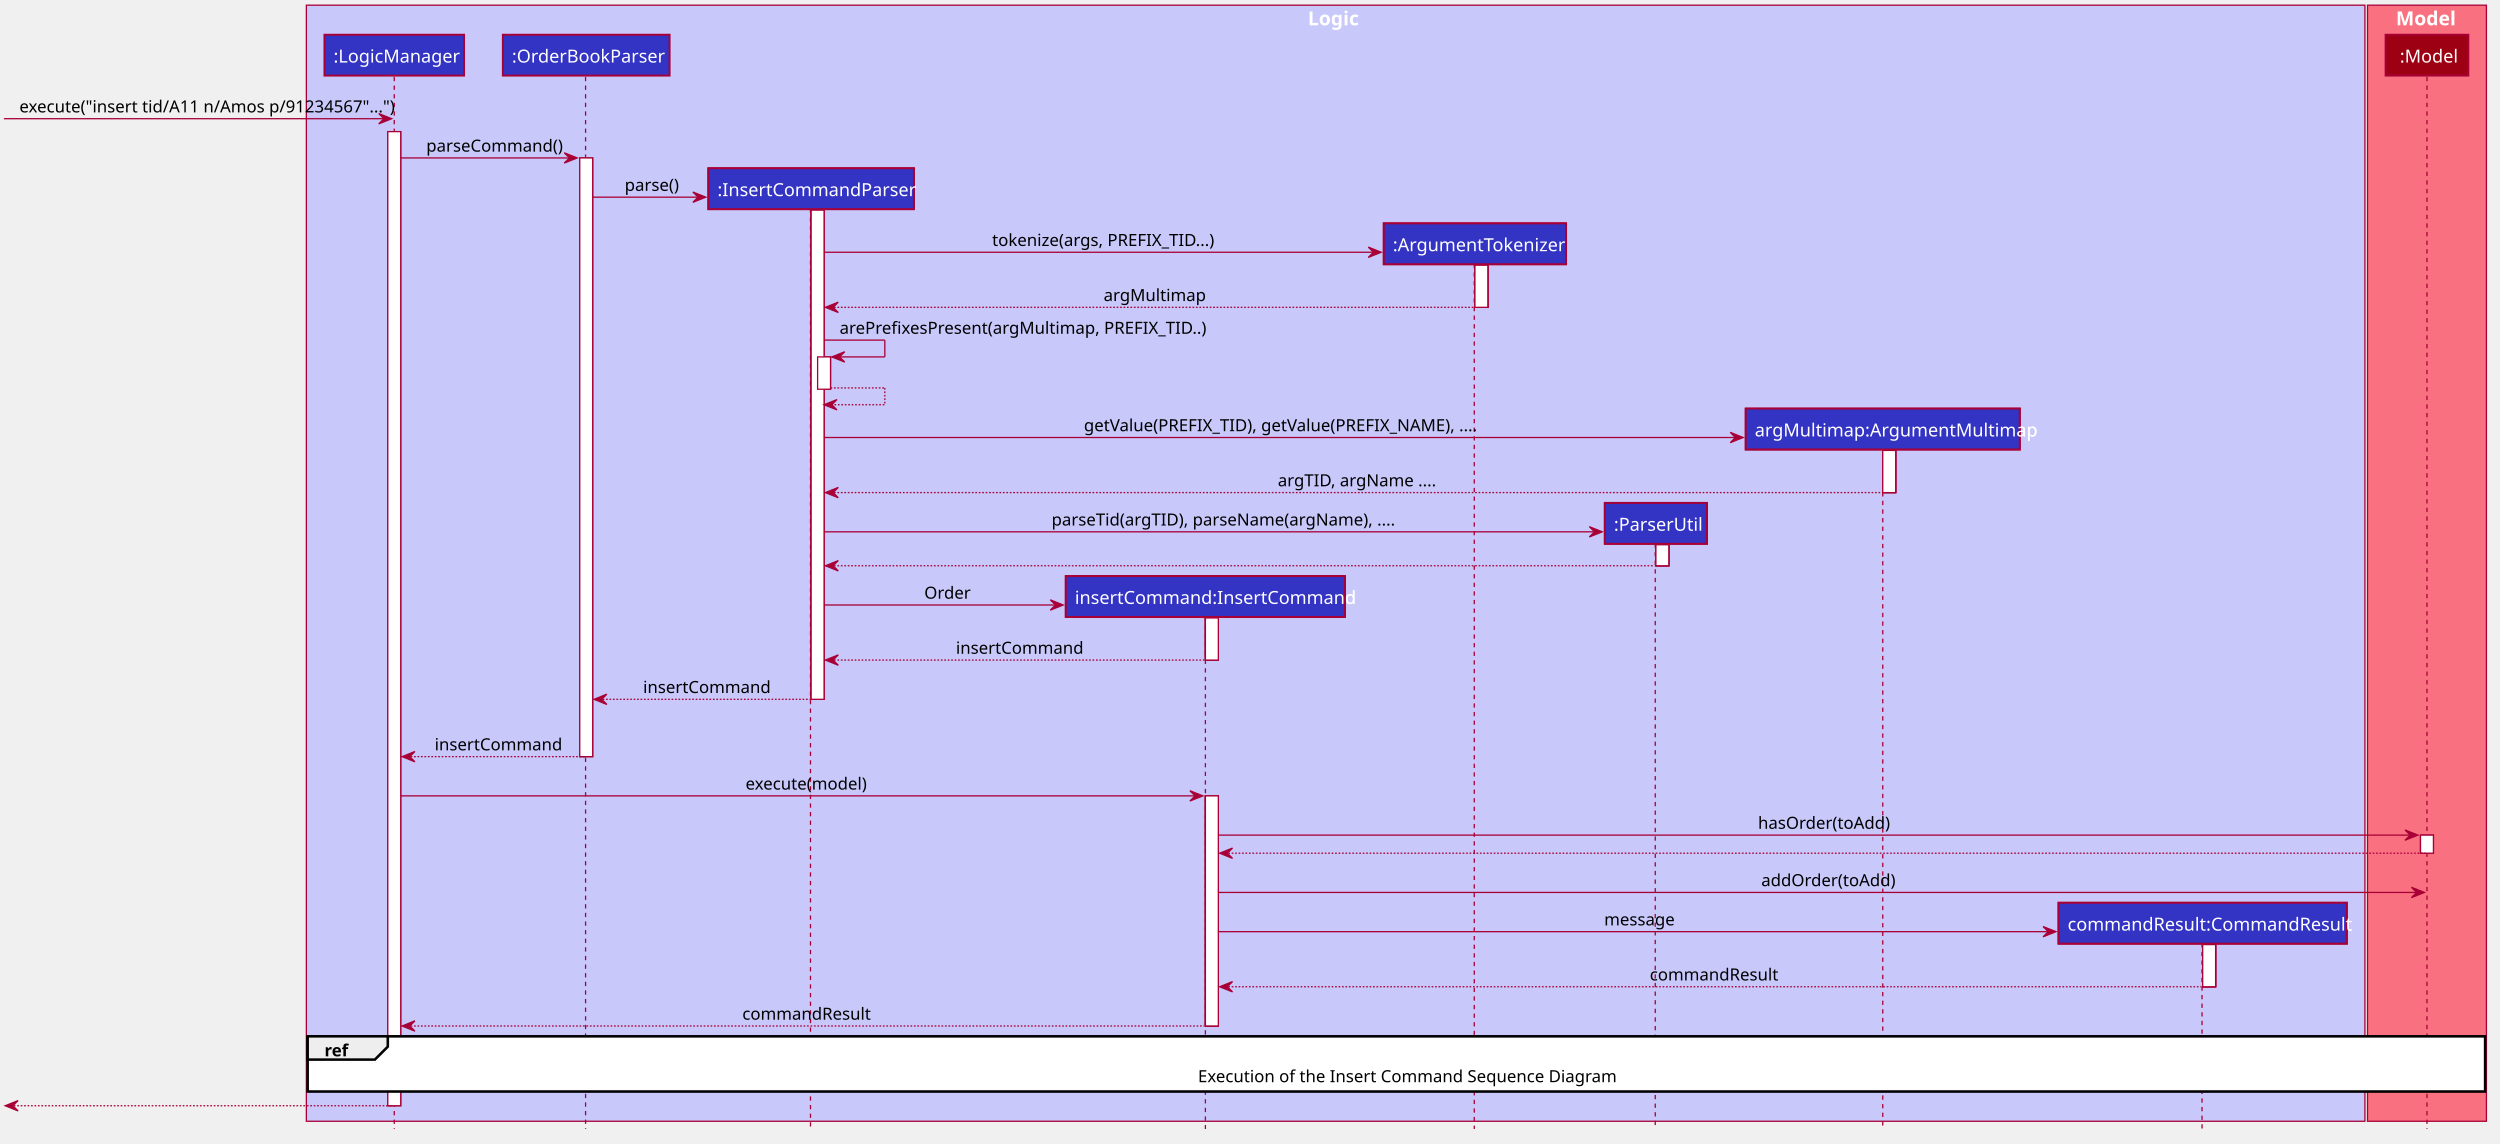
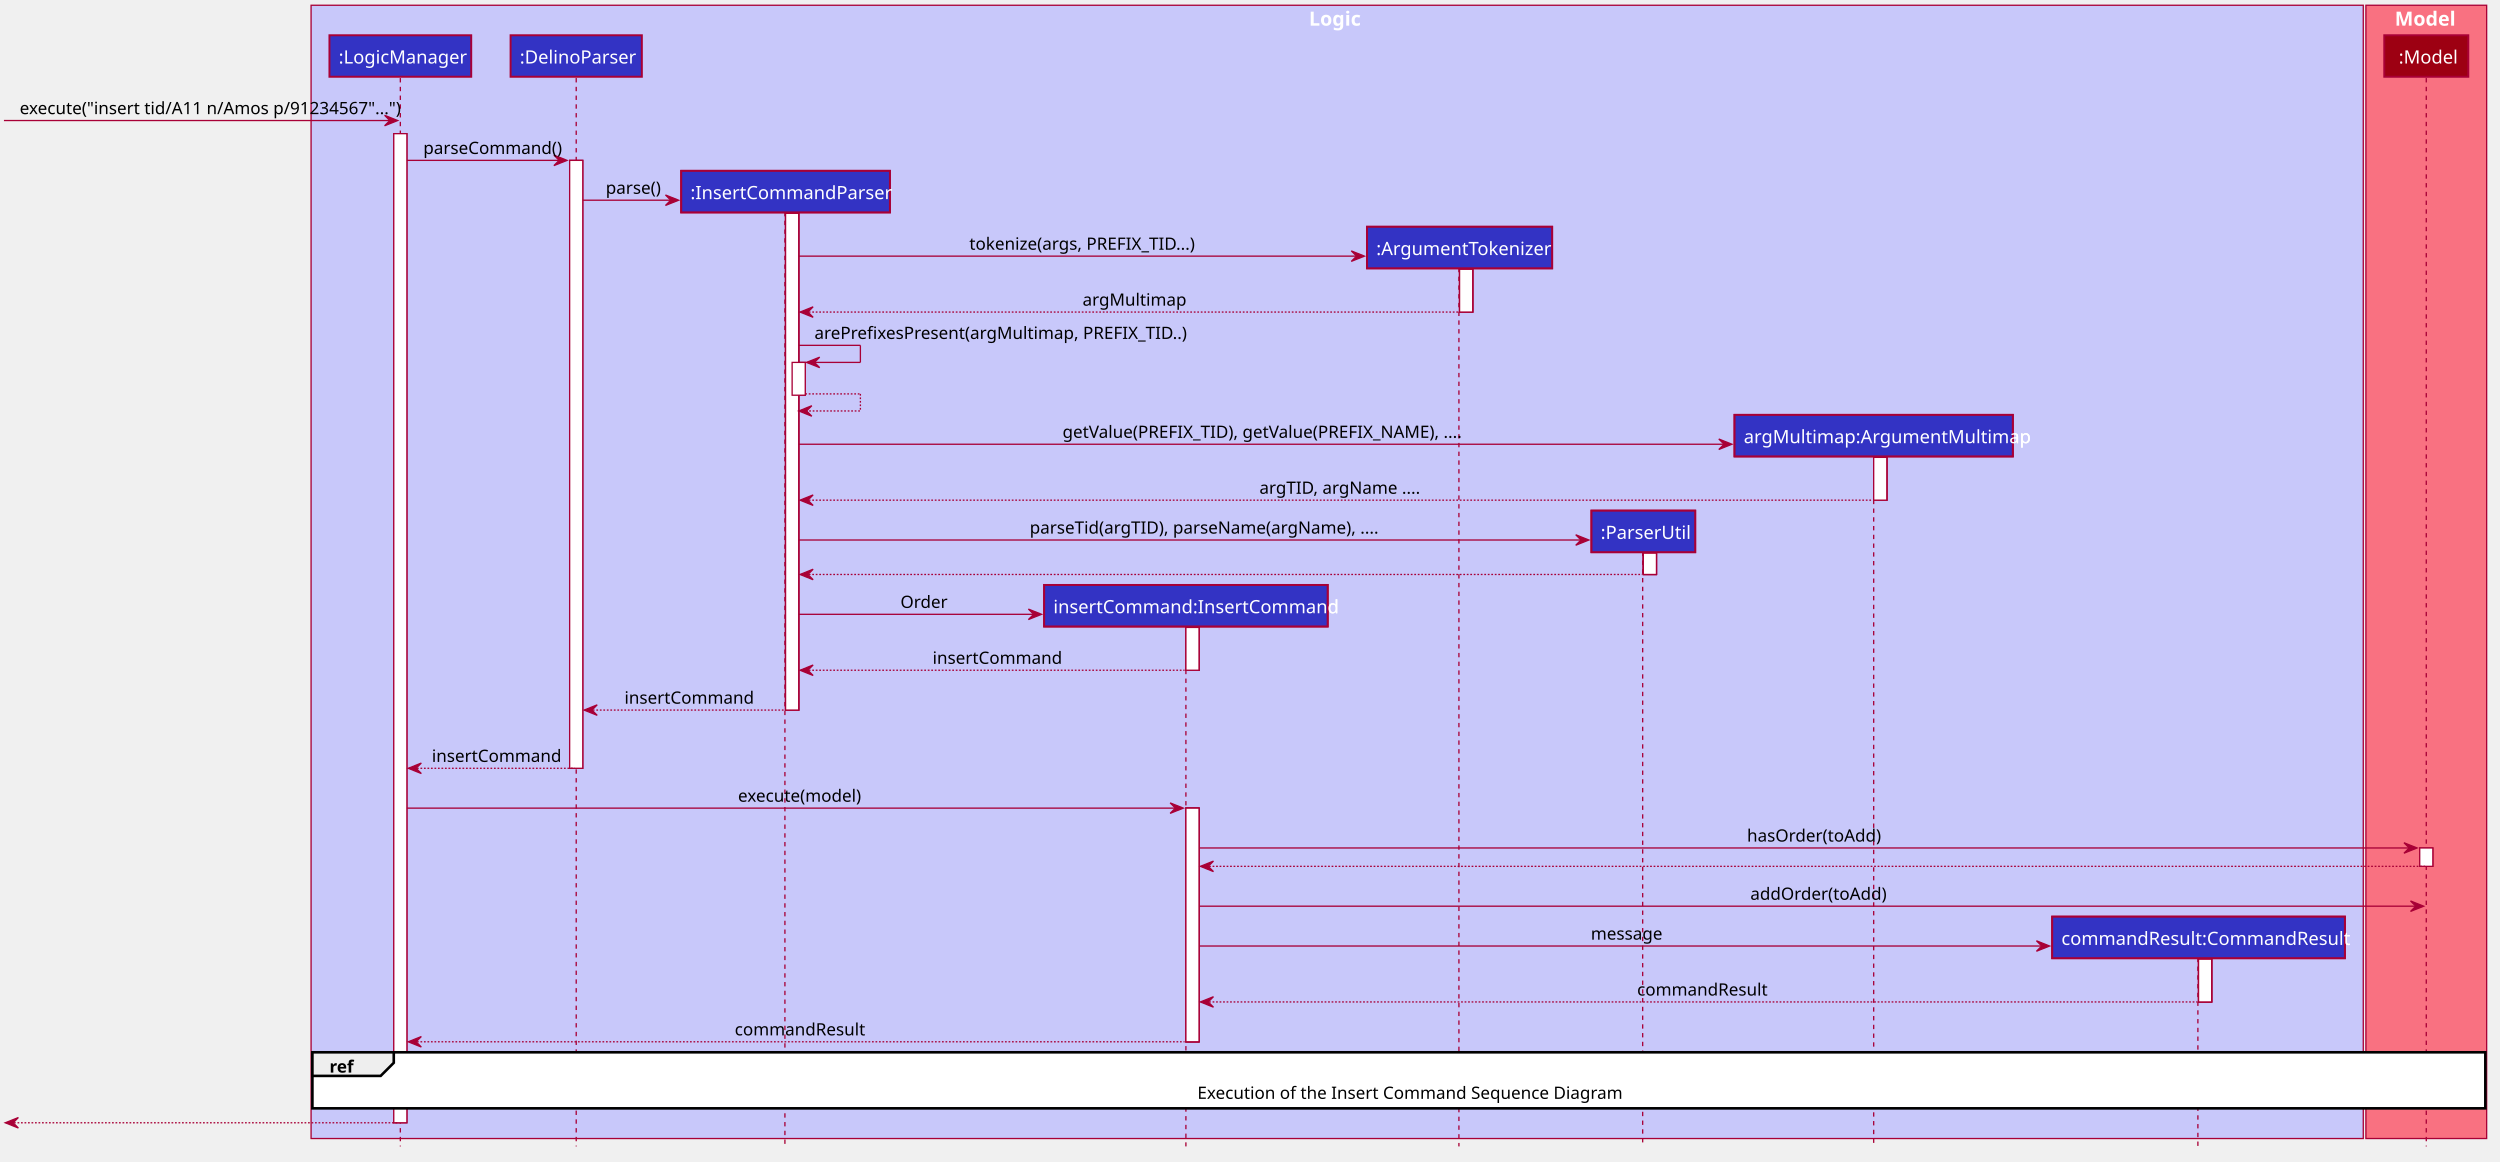
- <svg xmlns="http://www.w3.org/2000/svg" contentScriptType="application/ecmascript" contentStyleType="text/css" height="1327.5px" preserveAspectRatio="none" style="width:2901px;height:1327px;" version="1.1" viewBox="0 0 2901 1327" width="2901px" zoomAndPan="magnify">
+ <svg xmlns="http://www.w3.org/2000/svg" contentScriptType="application/ecmascript" contentStyleType="text/css" height="1327.5px" preserveAspectRatio="none" style="width:2857px;height:1327px;" version="1.1" viewBox="0 0 2857 1327" width="2857.5px" zoomAndPan="magnify">
  <defs />
  <g>
-     <rect fill="#C8C8FA" height="1295.109" style="stroke: #A80036; stroke-width: 1.5;" width="2388.75" x="355.5" y="6" />
-     <text fill="#FFFFFF" font-family="sans-serif" font-size="22.5" font-weight="bold" lengthAdjust="spacingAndGlyphs" textLength="58.5" x="1517.625" y="29.357">Logic</text>
-     <rect fill="#F97181" height="1295.109" style="stroke: #A80036; stroke-width: 1.5;" width="138" x="2747.25" y="6" />
-     <text fill="#FFFFFF" font-family="sans-serif" font-size="22.5" font-weight="bold" lengthAdjust="spacingAndGlyphs" textLength="66" x="2780.25" y="29.357">Model</text>
+     <rect fill="#C8C8FA" height="1295.109" style="stroke: #A80036; stroke-width: 1.5;" width="2345.25" x="355.5" y="6" />
+     <text fill="#FFFFFF" font-family="sans-serif" font-size="22.5" font-weight="bold" lengthAdjust="spacingAndGlyphs" textLength="58.5" x="1495.875" y="29.357">Logic</text>
+     <rect fill="#F97181" height="1295.109" style="stroke: #A80036; stroke-width: 1.5;" width="138" x="2703.75" y="6" />
+     <text fill="#FFFFFF" font-family="sans-serif" font-size="22.5" font-weight="bold" lengthAdjust="spacingAndGlyphs" textLength="66" x="2736.75" y="29.357">Model</text>
    <rect fill="#FFFFFF" height="1130.367" style="stroke: #A80036; stroke-width: 1.5;" width="15" x="450" y="152.742" />
-     <rect fill="#FFFFFF" height="694.734" style="stroke: #A80036; stroke-width: 1.5;" width="15" x="672.75" y="183.269" />
-     <rect fill="#FFFFFF" height="567.68" style="stroke: #A80036; stroke-width: 1.5;" width="15" x="941.25" y="243.797" />
-     <rect fill="#FFFFFF" height="567.68" style="stroke: #A80036; stroke-width: 1.5;" width="15" x="941.25" y="243.797" />
-     <rect fill="#FFFFFF" height="37.5" style="stroke: #A80036; stroke-width: 1.5;" width="15" x="948.75" y="414.152" />
-     <rect fill="#FFFFFF" height="48.914" style="stroke: #A80036; stroke-width: 1.5;" width="15" x="1398.75" y="717.035" />
-     <rect fill="#FFFFFF" height="48.914" style="stroke: #A80036; stroke-width: 1.5;" width="15" x="1398.75" y="717.035" />
-     <rect fill="#FFFFFF" height="267.023" style="stroke: #A80036; stroke-width: 1.5;" width="15" x="1398.75" y="923.531" />
-     <rect fill="#FFFFFF" height="267.023" style="stroke: #A80036; stroke-width: 1.5;" width="15" x="1398.75" y="923.531" />
-     <rect fill="#FFFFFF" height="48.914" style="stroke: #A80036; stroke-width: 1.5;" width="15" x="1711.5" y="307.711" />
-     <rect fill="#FFFFFF" height="48.914" style="stroke: #A80036; stroke-width: 1.5;" width="15" x="1711.5" y="307.711" />
-     <rect fill="#FFFFFF" height="24.387" style="stroke: #A80036; stroke-width: 1.5;" width="15" x="1921.5" y="632.121" />
-     <rect fill="#FFFFFF" height="24.387" style="stroke: #A80036; stroke-width: 1.5;" width="15" x="1921.5" y="632.121" />
-     <rect fill="#FFFFFF" height="48.914" style="stroke: #A80036; stroke-width: 1.5;" width="15" x="2184.75" y="522.68" />
-     <rect fill="#FFFFFF" height="48.914" style="stroke: #A80036; stroke-width: 1.5;" width="15" x="2184.75" y="522.68" />
-     <rect fill="#FFFFFF" height="48.914" style="stroke: #A80036; stroke-width: 1.5;" width="15" x="2556" y="1096.113" />
-     <rect fill="#FFFFFF" height="48.914" style="stroke: #A80036; stroke-width: 1.5;" width="15" x="2556" y="1096.113" />
-     <rect fill="#FFFFFF" height="21" style="stroke: #A80036; stroke-width: 1.5;" width="15" x="2808.75" y="969.059" />
-     <rect fill="#3333C4" height="47.414" style="stroke: #A80036; stroke-width: 2.25;" width="238.5" x="822" y="195.269" />
-     <text fill="#FFFFFF" font-family="sans-serif" font-size="21" lengthAdjust="spacingAndGlyphs" textLength="217.5" x="832.5" y="227.569">:InsertCommandParser</text>
-     <rect fill="#3333C4" height="47.414" style="stroke: #A80036; stroke-width: 2.25;" width="211.5" x="1605.75" y="259.184" />
-     <text fill="#FFFFFF" font-family="sans-serif" font-size="21" lengthAdjust="spacingAndGlyphs" textLength="190.5" x="1616.25" y="291.483">:ArgumentTokenizer</text>
-     <rect fill="#3333C4" height="47.414" style="stroke: #A80036; stroke-width: 2.25;" width="318" x="2025.75" y="474.152" />
-     <text fill="#FFFFFF" font-family="sans-serif" font-size="21" lengthAdjust="spacingAndGlyphs" textLength="297" x="2036.25" y="506.452">argMultimap:ArgumentMultimap</text>
-     <rect fill="#3333C4" height="47.414" style="stroke: #A80036; stroke-width: 2.25;" width="118.5" x="1862.25" y="583.594" />
-     <text fill="#FFFFFF" font-family="sans-serif" font-size="21" lengthAdjust="spacingAndGlyphs" textLength="97.5" x="1872.75" y="615.894">:ParserUtil</text>
-     <rect fill="#3333C4" height="47.414" style="stroke: #A80036; stroke-width: 2.25;" width="324" x="1236.75" y="668.508" />
-     <text fill="#FFFFFF" font-family="sans-serif" font-size="21" lengthAdjust="spacingAndGlyphs" textLength="303" x="1247.25" y="700.808">insertCommand:InsertCommand</text>
-     <rect fill="#3333C4" height="47.414" style="stroke: #A80036; stroke-width: 2.25;" width="334.5" x="2388.75" y="1047.586" />
-     <text fill="#FFFFFF" font-family="sans-serif" font-size="21" lengthAdjust="spacingAndGlyphs" textLength="313.5" x="2399.25" y="1079.886">commandResult:CommandResult</text>
+     <rect fill="#FFFFFF" height="694.734" style="stroke: #A80036; stroke-width: 1.5;" width="15" x="651" y="183.269" />
+     <rect fill="#FFFFFF" height="567.68" style="stroke: #A80036; stroke-width: 1.5;" width="15" x="897.75" y="243.797" />
+     <rect fill="#FFFFFF" height="567.68" style="stroke: #A80036; stroke-width: 1.5;" width="15" x="897.75" y="243.797" />
+     <rect fill="#FFFFFF" height="37.5" style="stroke: #A80036; stroke-width: 1.5;" width="15" x="905.25" y="414.152" />
+     <rect fill="#FFFFFF" height="48.914" style="stroke: #A80036; stroke-width: 1.5;" width="15" x="1355.25" y="717.035" />
+     <rect fill="#FFFFFF" height="48.914" style="stroke: #A80036; stroke-width: 1.5;" width="15" x="1355.25" y="717.035" />
+     <rect fill="#FFFFFF" height="267.023" style="stroke: #A80036; stroke-width: 1.5;" width="15" x="1355.25" y="923.531" />
+     <rect fill="#FFFFFF" height="267.023" style="stroke: #A80036; stroke-width: 1.5;" width="15" x="1355.25" y="923.531" />
+     <rect fill="#FFFFFF" height="48.914" style="stroke: #A80036; stroke-width: 1.5;" width="15" x="1668" y="307.711" />
+     <rect fill="#FFFFFF" height="48.914" style="stroke: #A80036; stroke-width: 1.5;" width="15" x="1668" y="307.711" />
+     <rect fill="#FFFFFF" height="24.387" style="stroke: #A80036; stroke-width: 1.5;" width="15" x="1878" y="632.121" />
+     <rect fill="#FFFFFF" height="24.387" style="stroke: #A80036; stroke-width: 1.5;" width="15" x="1878" y="632.121" />
+     <rect fill="#FFFFFF" height="48.914" style="stroke: #A80036; stroke-width: 1.5;" width="15" x="2141.25" y="522.68" />
+     <rect fill="#FFFFFF" height="48.914" style="stroke: #A80036; stroke-width: 1.5;" width="15" x="2141.25" y="522.68" />
+     <rect fill="#FFFFFF" height="48.914" style="stroke: #A80036; stroke-width: 1.5;" width="15" x="2512.5" y="1096.113" />
+     <rect fill="#FFFFFF" height="48.914" style="stroke: #A80036; stroke-width: 1.5;" width="15" x="2512.5" y="1096.113" />
+     <rect fill="#FFFFFF" height="21" style="stroke: #A80036; stroke-width: 1.5;" width="15" x="2765.25" y="969.059" />
+     <rect fill="#3333C4" height="47.414" style="stroke: #A80036; stroke-width: 2.25;" width="238.5" x="778.5" y="195.269" />
+     <text fill="#FFFFFF" font-family="sans-serif" font-size="21" lengthAdjust="spacingAndGlyphs" textLength="217.5" x="789" y="227.569">:InsertCommandParser</text>
+     <rect fill="#3333C4" height="47.414" style="stroke: #A80036; stroke-width: 2.25;" width="211.5" x="1562.25" y="259.184" />
+     <text fill="#FFFFFF" font-family="sans-serif" font-size="21" lengthAdjust="spacingAndGlyphs" textLength="190.5" x="1572.75" y="291.483">:ArgumentTokenizer</text>
+     <rect fill="#3333C4" height="47.414" style="stroke: #A80036; stroke-width: 2.25;" width="318" x="1982.25" y="474.152" />
+     <text fill="#FFFFFF" font-family="sans-serif" font-size="21" lengthAdjust="spacingAndGlyphs" textLength="297" x="1992.75" y="506.452">argMultimap:ArgumentMultimap</text>
+     <rect fill="#3333C4" height="47.414" style="stroke: #A80036; stroke-width: 2.25;" width="118.5" x="1818.75" y="583.594" />
+     <text fill="#FFFFFF" font-family="sans-serif" font-size="21" lengthAdjust="spacingAndGlyphs" textLength="97.5" x="1829.25" y="615.894">:ParserUtil</text>
+     <rect fill="#3333C4" height="47.414" style="stroke: #A80036; stroke-width: 2.25;" width="324" x="1193.25" y="668.508" />
+     <text fill="#FFFFFF" font-family="sans-serif" font-size="21" lengthAdjust="spacingAndGlyphs" textLength="303" x="1203.75" y="700.808">insertCommand:InsertCommand</text>
+     <rect fill="#3333C4" height="47.414" style="stroke: #A80036; stroke-width: 2.25;" width="334.5" x="2345.25" y="1047.586" />
+     <text fill="#FFFFFF" font-family="sans-serif" font-size="21" lengthAdjust="spacingAndGlyphs" textLength="313.5" x="2355.75" y="1079.886">commandResult:CommandResult</text>
    <line style="stroke: #A80036; stroke-width: 1.5; stroke-dasharray: 5.0,5.0;" x1="457.5" x2="457.5" y1="89.215" y2="1310.109" />
-     <line style="stroke: #A80036; stroke-width: 1.5; stroke-dasharray: 5.0,5.0;" x1="679.5" x2="679.5" y1="89.215" y2="1310.109" />
-     <line style="stroke: #A80036; stroke-width: 1.5; stroke-dasharray: 5.0,5.0;" x1="940.5" x2="940.5" y1="242.227" y2="1310.109" />
-     <line style="stroke: #A80036; stroke-width: 1.5; stroke-dasharray: 5.0,5.0;" x1="1398.75" x2="1398.75" y1="715.465" y2="1310.109" />
-     <line style="stroke: #A80036; stroke-width: 1.5; stroke-dasharray: 5.0,5.0;" x1="1710.75" x2="1710.75" y1="306.141" y2="1310.109" />
-     <line style="stroke: #A80036; stroke-width: 1.5; stroke-dasharray: 5.0,5.0;" x1="1920.75" x2="1920.75" y1="630.551" y2="1310.109" />
-     <line style="stroke: #A80036; stroke-width: 1.5; stroke-dasharray: 5.0,5.0;" x1="2184.75" x2="2184.75" y1="521.109" y2="1310.109" />
-     <line style="stroke: #A80036; stroke-width: 1.5; stroke-dasharray: 5.0,5.0;" x1="2555.25" x2="2555.25" y1="1094.543" y2="1310.109" />
-     <line style="stroke: #A80036; stroke-width: 1.5; stroke-dasharray: 5.0,5.0;" x1="2816.25" x2="2816.25" y1="89.215" y2="1310.109" />
+     <line style="stroke: #A80036; stroke-width: 1.5; stroke-dasharray: 5.0,5.0;" x1="658.5" x2="658.5" y1="89.215" y2="1310.109" />
+     <line style="stroke: #A80036; stroke-width: 1.5; stroke-dasharray: 5.0,5.0;" x1="897" x2="897" y1="242.227" y2="1310.109" />
+     <line style="stroke: #A80036; stroke-width: 1.5; stroke-dasharray: 5.0,5.0;" x1="1355.25" x2="1355.25" y1="715.465" y2="1310.109" />
+     <line style="stroke: #A80036; stroke-width: 1.5; stroke-dasharray: 5.0,5.0;" x1="1667.25" x2="1667.25" y1="306.141" y2="1310.109" />
+     <line style="stroke: #A80036; stroke-width: 1.5; stroke-dasharray: 5.0,5.0;" x1="1877.25" x2="1877.25" y1="630.551" y2="1310.109" />
+     <line style="stroke: #A80036; stroke-width: 1.5; stroke-dasharray: 5.0,5.0;" x1="2141.25" x2="2141.25" y1="521.109" y2="1310.109" />
+     <line style="stroke: #A80036; stroke-width: 1.5; stroke-dasharray: 5.0,5.0;" x1="2511.75" x2="2511.75" y1="1094.543" y2="1310.109" />
+     <line style="stroke: #A80036; stroke-width: 1.5; stroke-dasharray: 5.0,5.0;" x1="2772.75" x2="2772.75" y1="89.215" y2="1310.109" />
    <rect fill="#3333C4" height="47.414" style="stroke: #A80036; stroke-width: 2.25;" width="162" x="376.5" y="40.301" />
    <text fill="#FFFFFF" font-family="sans-serif" font-size="21" lengthAdjust="spacingAndGlyphs" textLength="141" x="387" y="72.601">:LogicManager</text>
-     <rect fill="#3333C4" height="47.414" style="stroke: #A80036; stroke-width: 2.25;" width="193.5" x="583.5" y="40.301" />
-     <text fill="#FFFFFF" font-family="sans-serif" font-size="21" lengthAdjust="spacingAndGlyphs" textLength="172.5" x="594" y="72.601">:OrderBookParser</text>
-     <rect fill="#9D0012" height="47.414" style="stroke: #A80036; stroke-width: 2.25;" width="96" x="2768.25" y="40.301" />
-     <text fill="#FFFFFF" font-family="sans-serif" font-size="21" lengthAdjust="spacingAndGlyphs" textLength="63" x="2784.75" y="72.601">:Model</text>
+     <rect fill="#3333C4" height="47.414" style="stroke: #A80036; stroke-width: 2.25;" width="150" x="583.5" y="40.301" />
+     <text fill="#FFFFFF" font-family="sans-serif" font-size="21" lengthAdjust="spacingAndGlyphs" textLength="129" x="594" y="72.601">:DelinoParser</text>
+     <rect fill="#9D0012" height="47.414" style="stroke: #A80036; stroke-width: 2.25;" width="96" x="2724.75" y="40.301" />
+     <text fill="#FFFFFF" font-family="sans-serif" font-size="21" lengthAdjust="spacingAndGlyphs" textLength="63" x="2741.25" y="72.601">:Model</text>
    <rect fill="#FFFFFF" height="1130.367" style="stroke: #A80036; stroke-width: 1.5;" width="15" x="450" y="152.742" />
-     <rect fill="#FFFFFF" height="694.734" style="stroke: #A80036; stroke-width: 1.5;" width="15" x="672.75" y="183.269" />
-     <rect fill="#FFFFFF" height="567.68" style="stroke: #A80036; stroke-width: 1.5;" width="15" x="941.25" y="243.797" />
-     <rect fill="#FFFFFF" height="567.68" style="stroke: #A80036; stroke-width: 1.5;" width="15" x="941.25" y="243.797" />
-     <rect fill="#FFFFFF" height="37.5" style="stroke: #A80036; stroke-width: 1.5;" width="15" x="948.75" y="414.152" />
-     <rect fill="#FFFFFF" height="48.914" style="stroke: #A80036; stroke-width: 1.5;" width="15" x="1398.75" y="717.035" />
-     <rect fill="#FFFFFF" height="48.914" style="stroke: #A80036; stroke-width: 1.5;" width="15" x="1398.75" y="717.035" />
-     <rect fill="#FFFFFF" height="267.023" style="stroke: #A80036; stroke-width: 1.5;" width="15" x="1398.75" y="923.531" />
-     <rect fill="#FFFFFF" height="267.023" style="stroke: #A80036; stroke-width: 1.5;" width="15" x="1398.75" y="923.531" />
-     <rect fill="#FFFFFF" height="48.914" style="stroke: #A80036; stroke-width: 1.5;" width="15" x="1711.5" y="307.711" />
-     <rect fill="#FFFFFF" height="48.914" style="stroke: #A80036; stroke-width: 1.5;" width="15" x="1711.5" y="307.711" />
-     <rect fill="#FFFFFF" height="24.387" style="stroke: #A80036; stroke-width: 1.5;" width="15" x="1921.5" y="632.121" />
-     <rect fill="#FFFFFF" height="24.387" style="stroke: #A80036; stroke-width: 1.5;" width="15" x="1921.5" y="632.121" />
-     <rect fill="#FFFFFF" height="48.914" style="stroke: #A80036; stroke-width: 1.5;" width="15" x="2184.75" y="522.68" />
-     <rect fill="#FFFFFF" height="48.914" style="stroke: #A80036; stroke-width: 1.5;" width="15" x="2184.75" y="522.68" />
-     <rect fill="#FFFFFF" height="48.914" style="stroke: #A80036; stroke-width: 1.5;" width="15" x="2556" y="1096.113" />
-     <rect fill="#FFFFFF" height="48.914" style="stroke: #A80036; stroke-width: 1.5;" width="15" x="2556" y="1096.113" />
-     <rect fill="#FFFFFF" height="21" style="stroke: #A80036; stroke-width: 1.5;" width="15" x="2808.75" y="969.059" />
+     <rect fill="#FFFFFF" height="694.734" style="stroke: #A80036; stroke-width: 1.5;" width="15" x="651" y="183.269" />
+     <rect fill="#FFFFFF" height="567.68" style="stroke: #A80036; stroke-width: 1.5;" width="15" x="897.75" y="243.797" />
+     <rect fill="#FFFFFF" height="567.68" style="stroke: #A80036; stroke-width: 1.5;" width="15" x="897.75" y="243.797" />
+     <rect fill="#FFFFFF" height="37.5" style="stroke: #A80036; stroke-width: 1.5;" width="15" x="905.25" y="414.152" />
+     <rect fill="#FFFFFF" height="48.914" style="stroke: #A80036; stroke-width: 1.5;" width="15" x="1355.25" y="717.035" />
+     <rect fill="#FFFFFF" height="48.914" style="stroke: #A80036; stroke-width: 1.5;" width="15" x="1355.25" y="717.035" />
+     <rect fill="#FFFFFF" height="267.023" style="stroke: #A80036; stroke-width: 1.5;" width="15" x="1355.25" y="923.531" />
+     <rect fill="#FFFFFF" height="267.023" style="stroke: #A80036; stroke-width: 1.5;" width="15" x="1355.25" y="923.531" />
+     <rect fill="#FFFFFF" height="48.914" style="stroke: #A80036; stroke-width: 1.5;" width="15" x="1668" y="307.711" />
+     <rect fill="#FFFFFF" height="48.914" style="stroke: #A80036; stroke-width: 1.5;" width="15" x="1668" y="307.711" />
+     <rect fill="#FFFFFF" height="24.387" style="stroke: #A80036; stroke-width: 1.5;" width="15" x="1878" y="632.121" />
+     <rect fill="#FFFFFF" height="24.387" style="stroke: #A80036; stroke-width: 1.5;" width="15" x="1878" y="632.121" />
+     <rect fill="#FFFFFF" height="48.914" style="stroke: #A80036; stroke-width: 1.5;" width="15" x="2141.25" y="522.68" />
+     <rect fill="#FFFFFF" height="48.914" style="stroke: #A80036; stroke-width: 1.5;" width="15" x="2141.25" y="522.68" />
+     <rect fill="#FFFFFF" height="48.914" style="stroke: #A80036; stroke-width: 1.5;" width="15" x="2512.5" y="1096.113" />
+     <rect fill="#FFFFFF" height="48.914" style="stroke: #A80036; stroke-width: 1.5;" width="15" x="2512.5" y="1096.113" />
+     <rect fill="#FFFFFF" height="21" style="stroke: #A80036; stroke-width: 1.5;" width="15" x="2765.25" y="969.059" />
    <polygon fill="#A80036" points="439.5,131.742,454.5,137.742,439.5,143.742,445.5,137.742" style="stroke: #A80036; stroke-width: 1.5;" />
    <line style="stroke: #A80036; stroke-width: 1.5;" x1="4.5" x2="448.5" y1="137.742" y2="137.742" />
    <text fill="#000000" font-family="sans-serif" font-size="19.5" lengthAdjust="spacingAndGlyphs" textLength="417" x="22.5" y="130.458">execute("insert tid/A11 n/Amos p/91234567"...")</text>
-     <polygon fill="#A80036" points="654.75,177.269,669.75,183.269,654.75,189.269,660.75,183.269" style="stroke: #A80036; stroke-width: 1.5;" />
-     <line style="stroke: #A80036; stroke-width: 1.5;" x1="465" x2="663.75" y1="183.269" y2="183.269" />
-     <text fill="#000000" font-family="sans-serif" font-size="19.5" lengthAdjust="spacingAndGlyphs" textLength="148.5" x="494.625" y="175.985">parseCommand()</text>
-     <polygon fill="#A80036" points="804,222.797,819,228.797,804,234.797,810,228.797" style="stroke: #A80036; stroke-width: 1.5;" />
-     <line style="stroke: #A80036; stroke-width: 1.5;" x1="687.75" x2="813" y1="228.797" y2="228.797" />
-     <text fill="#000000" font-family="sans-serif" font-size="19.5" lengthAdjust="spacingAndGlyphs" textLength="60" x="724.875" y="221.512">parse()</text>
-     <rect fill="#3333C4" height="47.414" style="stroke: #A80036; stroke-width: 2.25;" width="238.5" x="822" y="195.269" />
-     <text fill="#FFFFFF" font-family="sans-serif" font-size="21" lengthAdjust="spacingAndGlyphs" textLength="217.5" x="832.5" y="227.569">:InsertCommandParser</text>
-     <polygon fill="#A80036" points="1587.75,286.711,1602.75,292.711,1587.75,298.711,1593.75,292.711" style="stroke: #A80036; stroke-width: 1.5;" />
-     <line style="stroke: #A80036; stroke-width: 1.5;" x1="956.25" x2="1596.75" y1="292.711" y2="292.711" />
-     <text fill="#000000" font-family="sans-serif" font-size="19.5" lengthAdjust="spacingAndGlyphs" textLength="259.5" x="1151.25" y="285.426">tokenize(args, PREFIX_TID...)</text>
-     <rect fill="#3333C4" height="47.414" style="stroke: #A80036; stroke-width: 2.25;" width="211.5" x="1605.75" y="259.184" />
-     <text fill="#FFFFFF" font-family="sans-serif" font-size="21" lengthAdjust="spacingAndGlyphs" textLength="190.5" x="1616.25" y="291.483">:ArgumentTokenizer</text>
-     <polygon fill="#A80036" points="972.75,350.625,957.75,356.625,972.75,362.625,966.75,356.625" style="stroke: #A80036; stroke-width: 1.5;" />
-     <line style="stroke: #A80036; stroke-width: 1.5; stroke-dasharray: 2.0,2.0;" x1="963.75" x2="1710" y1="356.625" y2="356.625" />
-     <text fill="#000000" font-family="sans-serif" font-size="19.5" lengthAdjust="spacingAndGlyphs" textLength="106.5" x="1280.625" y="349.34">argMultimap</text>
-     <line style="stroke: #A80036; stroke-width: 1.5;" x1="956.25" x2="1026.75" y1="394.652" y2="394.652" />
-     <line style="stroke: #A80036; stroke-width: 1.5;" x1="1026.75" x2="1026.75" y1="394.652" y2="414.152" />
-     <line style="stroke: #A80036; stroke-width: 1.5;" x1="965.25" x2="1026.75" y1="414.152" y2="414.152" />
-     <polygon fill="#A80036" points="980.25,408.152,965.25,414.152,980.25,420.152,974.25,414.152" style="stroke: #A80036; stroke-width: 1.5;" />
-     <text fill="#000000" font-family="sans-serif" font-size="19.5" lengthAdjust="spacingAndGlyphs" textLength="414" x="974.25" y="387.368">arePrefixesPresent(argMultimap, PREFIX_TID..)</text>
-     <line style="stroke: #A80036; stroke-width: 1.5; stroke-dasharray: 2.0,2.0;" x1="963.75" x2="1026.75" y1="450.152" y2="450.152" />
-     <line style="stroke: #A80036; stroke-width: 1.5; stroke-dasharray: 2.0,2.0;" x1="1026.75" x2="1026.75" y1="450.152" y2="469.652" />
-     <line style="stroke: #A80036; stroke-width: 1.5; stroke-dasharray: 2.0,2.0;" x1="956.25" x2="1026.75" y1="469.652" y2="469.652" />
-     <polygon fill="#A80036" points="971.25,463.652,956.25,469.652,971.25,475.652,965.25,469.652" style="stroke: #A80036; stroke-width: 1.5;" />
-     <polygon fill="#A80036" points="2007.75,501.68,2022.75,507.68,2007.75,513.68,2013.75,507.68" style="stroke: #A80036; stroke-width: 1.5;" />
-     <line style="stroke: #A80036; stroke-width: 1.5;" x1="956.25" x2="2016.75" y1="507.68" y2="507.68" />
-     <text fill="#000000" font-family="sans-serif" font-size="19.5" lengthAdjust="spacingAndGlyphs" textLength="466.5" x="1257.75" y="500.395">getValue(PREFIX_TID), getValue(PREFIX_NAME), ....</text>
-     <rect fill="#3333C4" height="47.414" style="stroke: #A80036; stroke-width: 2.25;" width="318" x="2025.75" y="474.152" />
-     <text fill="#FFFFFF" font-family="sans-serif" font-size="21" lengthAdjust="spacingAndGlyphs" textLength="297" x="2036.25" y="506.452">argMultimap:ArgumentMultimap</text>
-     <polygon fill="#A80036" points="972.75,565.594,957.75,571.594,972.75,577.594,966.75,571.594" style="stroke: #A80036; stroke-width: 1.5;" />
-     <line style="stroke: #A80036; stroke-width: 1.5; stroke-dasharray: 2.0,2.0;" x1="963.75" x2="2183.25" y1="571.594" y2="571.594" />
-     <text fill="#000000" font-family="sans-serif" font-size="19.5" lengthAdjust="spacingAndGlyphs" textLength="175.5" x="1482.75" y="564.309">argTID, argName ....</text>
-     <polygon fill="#A80036" points="1844.25,611.121,1859.25,617.121,1844.25,623.121,1850.25,617.121" style="stroke: #A80036; stroke-width: 1.5;" />
-     <line style="stroke: #A80036; stroke-width: 1.5;" x1="956.25" x2="1853.25" y1="617.121" y2="617.121" />
-     <text fill="#000000" font-family="sans-serif" font-size="19.5" lengthAdjust="spacingAndGlyphs" textLength="378" x="1220.25" y="609.836">parseTid(argTID), parseName(argName), ....</text>
-     <rect fill="#3333C4" height="47.414" style="stroke: #A80036; stroke-width: 2.25;" width="118.5" x="1862.25" y="583.594" />
-     <text fill="#FFFFFF" font-family="sans-serif" font-size="21" lengthAdjust="spacingAndGlyphs" textLength="97.5" x="1872.75" y="615.894">:ParserUtil</text>
-     <polygon fill="#A80036" points="972.75,650.508,957.75,656.508,972.75,662.508,966.75,656.508" style="stroke: #A80036; stroke-width: 1.5;" />
-     <line style="stroke: #A80036; stroke-width: 1.5; stroke-dasharray: 2.0,2.0;" x1="963.75" x2="1920" y1="656.508" y2="656.508" />
-     <polygon fill="#A80036" points="1218.75,696.035,1233.75,702.035,1218.75,708.035,1224.75,702.035" style="stroke: #A80036; stroke-width: 1.5;" />
-     <line style="stroke: #A80036; stroke-width: 1.5;" x1="956.25" x2="1227.75" y1="702.035" y2="702.035" />
-     <text fill="#000000" font-family="sans-serif" font-size="19.5" lengthAdjust="spacingAndGlyphs" textLength="48" x="1072.5" y="694.75">Order</text>
-     <rect fill="#3333C4" height="47.414" style="stroke: #A80036; stroke-width: 2.25;" width="324" x="1236.75" y="668.508" />
-     <text fill="#FFFFFF" font-family="sans-serif" font-size="21" lengthAdjust="spacingAndGlyphs" textLength="303" x="1247.25" y="700.808">insertCommand:InsertCommand</text>
-     <polygon fill="#A80036" points="972.75,759.949,957.75,765.949,972.75,771.949,966.75,765.949" style="stroke: #A80036; stroke-width: 1.5;" />
-     <line style="stroke: #A80036; stroke-width: 1.5; stroke-dasharray: 2.0,2.0;" x1="963.75" x2="1397.25" y1="765.949" y2="765.949" />
-     <text fill="#000000" font-family="sans-serif" font-size="19.5" lengthAdjust="spacingAndGlyphs" textLength="136.5" x="1109.25" y="758.665">insertCommand</text>
-     <polygon fill="#A80036" points="704.25,805.477,689.25,811.477,704.25,817.477,698.25,811.477" style="stroke: #A80036; stroke-width: 1.5;" />
-     <line style="stroke: #A80036; stroke-width: 1.5; stroke-dasharray: 2.0,2.0;" x1="695.25" x2="939.75" y1="811.477" y2="811.477" />
-     <text fill="#000000" font-family="sans-serif" font-size="19.5" lengthAdjust="spacingAndGlyphs" textLength="136.5" x="746.25" y="804.192">insertCommand</text>
+     <polygon fill="#A80036" points="633,177.269,648,183.269,633,189.269,639,183.269" style="stroke: #A80036; stroke-width: 1.5;" />
+     <line style="stroke: #A80036; stroke-width: 1.5;" x1="465" x2="642" y1="183.269" y2="183.269" />
+     <text fill="#000000" font-family="sans-serif" font-size="19.5" lengthAdjust="spacingAndGlyphs" textLength="148.5" x="483.75" y="175.985">parseCommand()</text>
+     <polygon fill="#A80036" points="760.5,222.797,775.5,228.797,760.5,234.797,766.5,228.797" style="stroke: #A80036; stroke-width: 1.5;" />
+     <line style="stroke: #A80036; stroke-width: 1.5;" x1="666" x2="769.5" y1="228.797" y2="228.797" />
+     <text fill="#000000" font-family="sans-serif" font-size="19.5" lengthAdjust="spacingAndGlyphs" textLength="60" x="692.25" y="221.512">parse()</text>
+     <rect fill="#3333C4" height="47.414" style="stroke: #A80036; stroke-width: 2.25;" width="238.5" x="778.5" y="195.269" />
+     <text fill="#FFFFFF" font-family="sans-serif" font-size="21" lengthAdjust="spacingAndGlyphs" textLength="217.5" x="789" y="227.569">:InsertCommandParser</text>
+     <polygon fill="#A80036" points="1544.25,286.711,1559.25,292.711,1544.25,298.711,1550.25,292.711" style="stroke: #A80036; stroke-width: 1.5;" />
+     <line style="stroke: #A80036; stroke-width: 1.5;" x1="912.75" x2="1553.25" y1="292.711" y2="292.711" />
+     <text fill="#000000" font-family="sans-serif" font-size="19.5" lengthAdjust="spacingAndGlyphs" textLength="259.5" x="1107.75" y="285.426">tokenize(args, PREFIX_TID...)</text>
+     <rect fill="#3333C4" height="47.414" style="stroke: #A80036; stroke-width: 2.25;" width="211.5" x="1562.25" y="259.184" />
+     <text fill="#FFFFFF" font-family="sans-serif" font-size="21" lengthAdjust="spacingAndGlyphs" textLength="190.5" x="1572.75" y="291.483">:ArgumentTokenizer</text>
+     <polygon fill="#A80036" points="929.25,350.625,914.25,356.625,929.25,362.625,923.25,356.625" style="stroke: #A80036; stroke-width: 1.5;" />
+     <line style="stroke: #A80036; stroke-width: 1.5; stroke-dasharray: 2.0,2.0;" x1="920.25" x2="1666.5" y1="356.625" y2="356.625" />
+     <text fill="#000000" font-family="sans-serif" font-size="19.5" lengthAdjust="spacingAndGlyphs" textLength="106.5" x="1237.125" y="349.34">argMultimap</text>
+     <line style="stroke: #A80036; stroke-width: 1.5;" x1="912.75" x2="983.25" y1="394.652" y2="394.652" />
+     <line style="stroke: #A80036; stroke-width: 1.5;" x1="983.25" x2="983.25" y1="394.652" y2="414.152" />
+     <line style="stroke: #A80036; stroke-width: 1.5;" x1="921.75" x2="983.25" y1="414.152" y2="414.152" />
+     <polygon fill="#A80036" points="936.75,408.152,921.75,414.152,936.75,420.152,930.75,414.152" style="stroke: #A80036; stroke-width: 1.5;" />
+     <text fill="#000000" font-family="sans-serif" font-size="19.5" lengthAdjust="spacingAndGlyphs" textLength="414" x="930.75" y="387.368">arePrefixesPresent(argMultimap, PREFIX_TID..)</text>
+     <line style="stroke: #A80036; stroke-width: 1.5; stroke-dasharray: 2.0,2.0;" x1="920.25" x2="983.25" y1="450.152" y2="450.152" />
+     <line style="stroke: #A80036; stroke-width: 1.5; stroke-dasharray: 2.0,2.0;" x1="983.25" x2="983.25" y1="450.152" y2="469.652" />
+     <line style="stroke: #A80036; stroke-width: 1.5; stroke-dasharray: 2.0,2.0;" x1="912.75" x2="983.25" y1="469.652" y2="469.652" />
+     <polygon fill="#A80036" points="927.75,463.652,912.75,469.652,927.75,475.652,921.75,469.652" style="stroke: #A80036; stroke-width: 1.5;" />
+     <polygon fill="#A80036" points="1964.25,501.68,1979.25,507.68,1964.25,513.68,1970.25,507.68" style="stroke: #A80036; stroke-width: 1.5;" />
+     <line style="stroke: #A80036; stroke-width: 1.5;" x1="912.75" x2="1973.25" y1="507.68" y2="507.68" />
+     <text fill="#000000" font-family="sans-serif" font-size="19.5" lengthAdjust="spacingAndGlyphs" textLength="466.5" x="1214.25" y="500.395">getValue(PREFIX_TID), getValue(PREFIX_NAME), ....</text>
+     <rect fill="#3333C4" height="47.414" style="stroke: #A80036; stroke-width: 2.25;" width="318" x="1982.25" y="474.152" />
+     <text fill="#FFFFFF" font-family="sans-serif" font-size="21" lengthAdjust="spacingAndGlyphs" textLength="297" x="1992.75" y="506.452">argMultimap:ArgumentMultimap</text>
+     <polygon fill="#A80036" points="929.25,565.594,914.25,571.594,929.25,577.594,923.25,571.594" style="stroke: #A80036; stroke-width: 1.5;" />
+     <line style="stroke: #A80036; stroke-width: 1.5; stroke-dasharray: 2.0,2.0;" x1="920.25" x2="2139.75" y1="571.594" y2="571.594" />
+     <text fill="#000000" font-family="sans-serif" font-size="19.5" lengthAdjust="spacingAndGlyphs" textLength="175.5" x="1439.25" y="564.309">argTID, argName ....</text>
+     <polygon fill="#A80036" points="1800.75,611.121,1815.75,617.121,1800.75,623.121,1806.75,617.121" style="stroke: #A80036; stroke-width: 1.5;" />
+     <line style="stroke: #A80036; stroke-width: 1.5;" x1="912.75" x2="1809.75" y1="617.121" y2="617.121" />
+     <text fill="#000000" font-family="sans-serif" font-size="19.5" lengthAdjust="spacingAndGlyphs" textLength="378" x="1176.75" y="609.836">parseTid(argTID), parseName(argName), ....</text>
+     <rect fill="#3333C4" height="47.414" style="stroke: #A80036; stroke-width: 2.25;" width="118.5" x="1818.75" y="583.594" />
+     <text fill="#FFFFFF" font-family="sans-serif" font-size="21" lengthAdjust="spacingAndGlyphs" textLength="97.5" x="1829.25" y="615.894">:ParserUtil</text>
+     <polygon fill="#A80036" points="929.25,650.508,914.25,656.508,929.25,662.508,923.25,656.508" style="stroke: #A80036; stroke-width: 1.5;" />
+     <line style="stroke: #A80036; stroke-width: 1.5; stroke-dasharray: 2.0,2.0;" x1="920.25" x2="1876.5" y1="656.508" y2="656.508" />
+     <polygon fill="#A80036" points="1175.25,696.035,1190.25,702.035,1175.25,708.035,1181.25,702.035" style="stroke: #A80036; stroke-width: 1.5;" />
+     <line style="stroke: #A80036; stroke-width: 1.5;" x1="912.75" x2="1184.25" y1="702.035" y2="702.035" />
+     <text fill="#000000" font-family="sans-serif" font-size="19.5" lengthAdjust="spacingAndGlyphs" textLength="48" x="1029" y="694.75">Order</text>
+     <rect fill="#3333C4" height="47.414" style="stroke: #A80036; stroke-width: 2.25;" width="324" x="1193.25" y="668.508" />
+     <text fill="#FFFFFF" font-family="sans-serif" font-size="21" lengthAdjust="spacingAndGlyphs" textLength="303" x="1203.75" y="700.808">insertCommand:InsertCommand</text>
+     <polygon fill="#A80036" points="929.25,759.949,914.25,765.949,929.25,771.949,923.25,765.949" style="stroke: #A80036; stroke-width: 1.5;" />
+     <line style="stroke: #A80036; stroke-width: 1.5; stroke-dasharray: 2.0,2.0;" x1="920.25" x2="1353.75" y1="765.949" y2="765.949" />
+     <text fill="#000000" font-family="sans-serif" font-size="19.5" lengthAdjust="spacingAndGlyphs" textLength="136.5" x="1065.75" y="758.665">insertCommand</text>
+     <polygon fill="#A80036" points="682.5,805.477,667.5,811.477,682.5,817.477,676.5,811.477" style="stroke: #A80036; stroke-width: 1.5;" />
+     <line style="stroke: #A80036; stroke-width: 1.5; stroke-dasharray: 2.0,2.0;" x1="673.5" x2="896.25" y1="811.477" y2="811.477" />
+     <text fill="#000000" font-family="sans-serif" font-size="19.5" lengthAdjust="spacingAndGlyphs" textLength="136.5" x="713.625" y="804.192">insertCommand</text>
    <polygon fill="#A80036" points="481.5,872.004,466.5,878.004,481.5,884.004,475.5,878.004" style="stroke: #A80036; stroke-width: 1.5;" />
-     <line style="stroke: #A80036; stroke-width: 1.5; stroke-dasharray: 2.0,2.0;" x1="472.5" x2="678.75" y1="878.004" y2="878.004" />
-     <text fill="#000000" font-family="sans-serif" font-size="19.5" lengthAdjust="spacingAndGlyphs" textLength="136.5" x="504.375" y="870.719">insertCommand</text>
-     <polygon fill="#A80036" points="1380.75,917.531,1395.75,923.531,1380.75,929.531,1386.75,923.531" style="stroke: #A80036; stroke-width: 1.5;" />
-     <line style="stroke: #A80036; stroke-width: 1.5;" x1="465" x2="1389.75" y1="923.531" y2="923.531" />
-     <text fill="#000000" font-family="sans-serif" font-size="19.5" lengthAdjust="spacingAndGlyphs" textLength="133.5" x="865.125" y="916.247">execute(model)</text>
-     <polygon fill="#A80036" points="2790.75,963.059,2805.75,969.059,2790.75,975.059,2796.75,969.059" style="stroke: #A80036; stroke-width: 1.5;" />
-     <line style="stroke: #A80036; stroke-width: 1.5;" x1="1413.75" x2="2799.75" y1="969.059" y2="969.059" />
-     <text fill="#000000" font-family="sans-serif" font-size="19.5" lengthAdjust="spacingAndGlyphs" textLength="142.5" x="2040" y="961.774">hasOrder(toAdd)</text>
-     <polygon fill="#A80036" points="1430.25,984.059,1415.25,990.059,1430.25,996.059,1424.25,990.059" style="stroke: #A80036; stroke-width: 1.5;" />
-     <line style="stroke: #A80036; stroke-width: 1.5; stroke-dasharray: 2.0,2.0;" x1="1421.25" x2="2814.75" y1="990.059" y2="990.059" />
-     <polygon fill="#A80036" points="2798.25,1029.586,2813.25,1035.586,2798.25,1041.586,2804.25,1035.586" style="stroke: #A80036; stroke-width: 1.5;" />
-     <line style="stroke: #A80036; stroke-width: 1.5;" x1="1413.75" x2="2807.25" y1="1035.586" y2="1035.586" />
-     <text fill="#000000" font-family="sans-serif" font-size="19.5" lengthAdjust="spacingAndGlyphs" textLength="142.5" x="2043.75" y="1028.301">addOrder(toAdd)</text>
-     <polygon fill="#A80036" points="2370.75,1075.113,2385.75,1081.113,2370.75,1087.113,2376.75,1081.113" style="stroke: #A80036; stroke-width: 1.5;" />
-     <line style="stroke: #A80036; stroke-width: 1.5;" x1="1413.75" x2="2379.75" y1="1081.113" y2="1081.113" />
-     <text fill="#000000" font-family="sans-serif" font-size="19.5" lengthAdjust="spacingAndGlyphs" textLength="79.5" x="1861.5" y="1073.829">message</text>
-     <rect fill="#3333C4" height="47.414" style="stroke: #A80036; stroke-width: 2.25;" width="334.5" x="2388.75" y="1047.586" />
-     <text fill="#FFFFFF" font-family="sans-serif" font-size="21" lengthAdjust="spacingAndGlyphs" textLength="313.5" x="2399.25" y="1079.886">commandResult:CommandResult</text>
-     <polygon fill="#A80036" points="1430.25,1139.027,1415.25,1145.027,1430.25,1151.027,1424.25,1145.027" style="stroke: #A80036; stroke-width: 1.5;" />
-     <line style="stroke: #A80036; stroke-width: 1.5; stroke-dasharray: 2.0,2.0;" x1="1421.25" x2="2554.5" y1="1145.027" y2="1145.027" />
-     <text fill="#000000" font-family="sans-serif" font-size="19.5" lengthAdjust="spacingAndGlyphs" textLength="141" x="1914.375" y="1137.743">commandResult</text>
+     <line style="stroke: #A80036; stroke-width: 1.5; stroke-dasharray: 2.0,2.0;" x1="472.5" x2="657" y1="878.004" y2="878.004" />
+     <text fill="#000000" font-family="sans-serif" font-size="19.5" lengthAdjust="spacingAndGlyphs" textLength="136.5" x="493.5" y="870.719">insertCommand</text>
+     <polygon fill="#A80036" points="1337.25,917.531,1352.25,923.531,1337.25,929.531,1343.25,923.531" style="stroke: #A80036; stroke-width: 1.5;" />
+     <line style="stroke: #A80036; stroke-width: 1.5;" x1="465" x2="1346.25" y1="923.531" y2="923.531" />
+     <text fill="#000000" font-family="sans-serif" font-size="19.5" lengthAdjust="spacingAndGlyphs" textLength="133.5" x="843.375" y="916.247">execute(model)</text>
+     <polygon fill="#A80036" points="2747.25,963.059,2762.25,969.059,2747.25,975.059,2753.25,969.059" style="stroke: #A80036; stroke-width: 1.5;" />
+     <line style="stroke: #A80036; stroke-width: 1.5;" x1="1370.25" x2="2756.25" y1="969.059" y2="969.059" />
+     <text fill="#000000" font-family="sans-serif" font-size="19.5" lengthAdjust="spacingAndGlyphs" textLength="142.5" x="1996.5" y="961.774">hasOrder(toAdd)</text>
+     <polygon fill="#A80036" points="1386.75,984.059,1371.75,990.059,1386.75,996.059,1380.75,990.059" style="stroke: #A80036; stroke-width: 1.5;" />
+     <line style="stroke: #A80036; stroke-width: 1.5; stroke-dasharray: 2.0,2.0;" x1="1377.75" x2="2771.25" y1="990.059" y2="990.059" />
+     <polygon fill="#A80036" points="2754.75,1029.586,2769.75,1035.586,2754.75,1041.586,2760.75,1035.586" style="stroke: #A80036; stroke-width: 1.5;" />
+     <line style="stroke: #A80036; stroke-width: 1.5;" x1="1370.25" x2="2763.75" y1="1035.586" y2="1035.586" />
+     <text fill="#000000" font-family="sans-serif" font-size="19.5" lengthAdjust="spacingAndGlyphs" textLength="142.5" x="2000.25" y="1028.301">addOrder(toAdd)</text>
+     <polygon fill="#A80036" points="2327.25,1075.113,2342.25,1081.113,2327.25,1087.113,2333.25,1081.113" style="stroke: #A80036; stroke-width: 1.5;" />
+     <line style="stroke: #A80036; stroke-width: 1.5;" x1="1370.25" x2="2336.25" y1="1081.113" y2="1081.113" />
+     <text fill="#000000" font-family="sans-serif" font-size="19.5" lengthAdjust="spacingAndGlyphs" textLength="79.5" x="1818" y="1073.829">message</text>
+     <rect fill="#3333C4" height="47.414" style="stroke: #A80036; stroke-width: 2.25;" width="334.5" x="2345.25" y="1047.586" />
+     <text fill="#FFFFFF" font-family="sans-serif" font-size="21" lengthAdjust="spacingAndGlyphs" textLength="313.5" x="2355.75" y="1079.886">commandResult:CommandResult</text>
+     <polygon fill="#A80036" points="1386.75,1139.027,1371.75,1145.027,1386.75,1151.027,1380.75,1145.027" style="stroke: #A80036; stroke-width: 1.5;" />
+     <line style="stroke: #A80036; stroke-width: 1.5; stroke-dasharray: 2.0,2.0;" x1="1377.75" x2="2511" y1="1145.027" y2="1145.027" />
+     <text fill="#000000" font-family="sans-serif" font-size="19.5" lengthAdjust="spacingAndGlyphs" textLength="141" x="1870.875" y="1137.743">commandResult</text>
    <polygon fill="#A80036" points="481.5,1184.555,466.5,1190.555,481.5,1196.555,475.5,1190.555" style="stroke: #A80036; stroke-width: 1.5;" />
-     <line style="stroke: #A80036; stroke-width: 1.5; stroke-dasharray: 2.0,2.0;" x1="472.5" x2="1397.25" y1="1190.555" y2="1190.555" />
-     <text fill="#000000" font-family="sans-serif" font-size="19.5" lengthAdjust="spacingAndGlyphs" textLength="141" x="861.375" y="1183.27">commandResult</text>
-     <rect fill="#FFFFFF" height="64.055" style="stroke: #000000; stroke-width: 3.0;" width="2526.75" x="357" y="1202.555" />
+     <line style="stroke: #A80036; stroke-width: 1.5; stroke-dasharray: 2.0,2.0;" x1="472.5" x2="1353.75" y1="1190.555" y2="1190.555" />
+     <text fill="#000000" font-family="sans-serif" font-size="19.5" lengthAdjust="spacingAndGlyphs" textLength="141" x="839.625" y="1183.27">commandResult</text>
+     <rect fill="#FFFFFF" height="64.055" style="stroke: #000000; stroke-width: 3.0;" width="2483.25" x="357" y="1202.555" />
    <polygon fill="#EEEEEE" points="357,1202.555,450,1202.555,450,1214.555,435,1229.555,357,1229.555,357,1202.555" style="stroke: #000000; stroke-width: 3.0;" />
    <text fill="#000000" font-family="sans-serif" font-size="19.5" font-weight="bold" lengthAdjust="spacingAndGlyphs" textLength="25.5" x="376.5" y="1225.797">ref</text>
-     <text fill="#000000" font-family="sans-serif" font-size="19.5" lengthAdjust="spacingAndGlyphs" textLength="460.5" x="1390.125" y="1255.797">Execution of the Insert Command Sequence Diagram</text>
+     <text fill="#000000" font-family="sans-serif" font-size="19.5" lengthAdjust="spacingAndGlyphs" textLength="460.5" x="1368.375" y="1255.797">Execution of the Insert Command Sequence Diagram</text>
    <polygon fill="#A80036" points="21,1277.109,6,1283.109,21,1289.109,15,1283.109" style="stroke: #A80036; stroke-width: 1.5;" />
    <line style="stroke: #A80036; stroke-width: 1.5; stroke-dasharray: 2.0,2.0;" x1="12" x2="456" y1="1283.109" y2="1283.109" />
  </g>
</svg>
